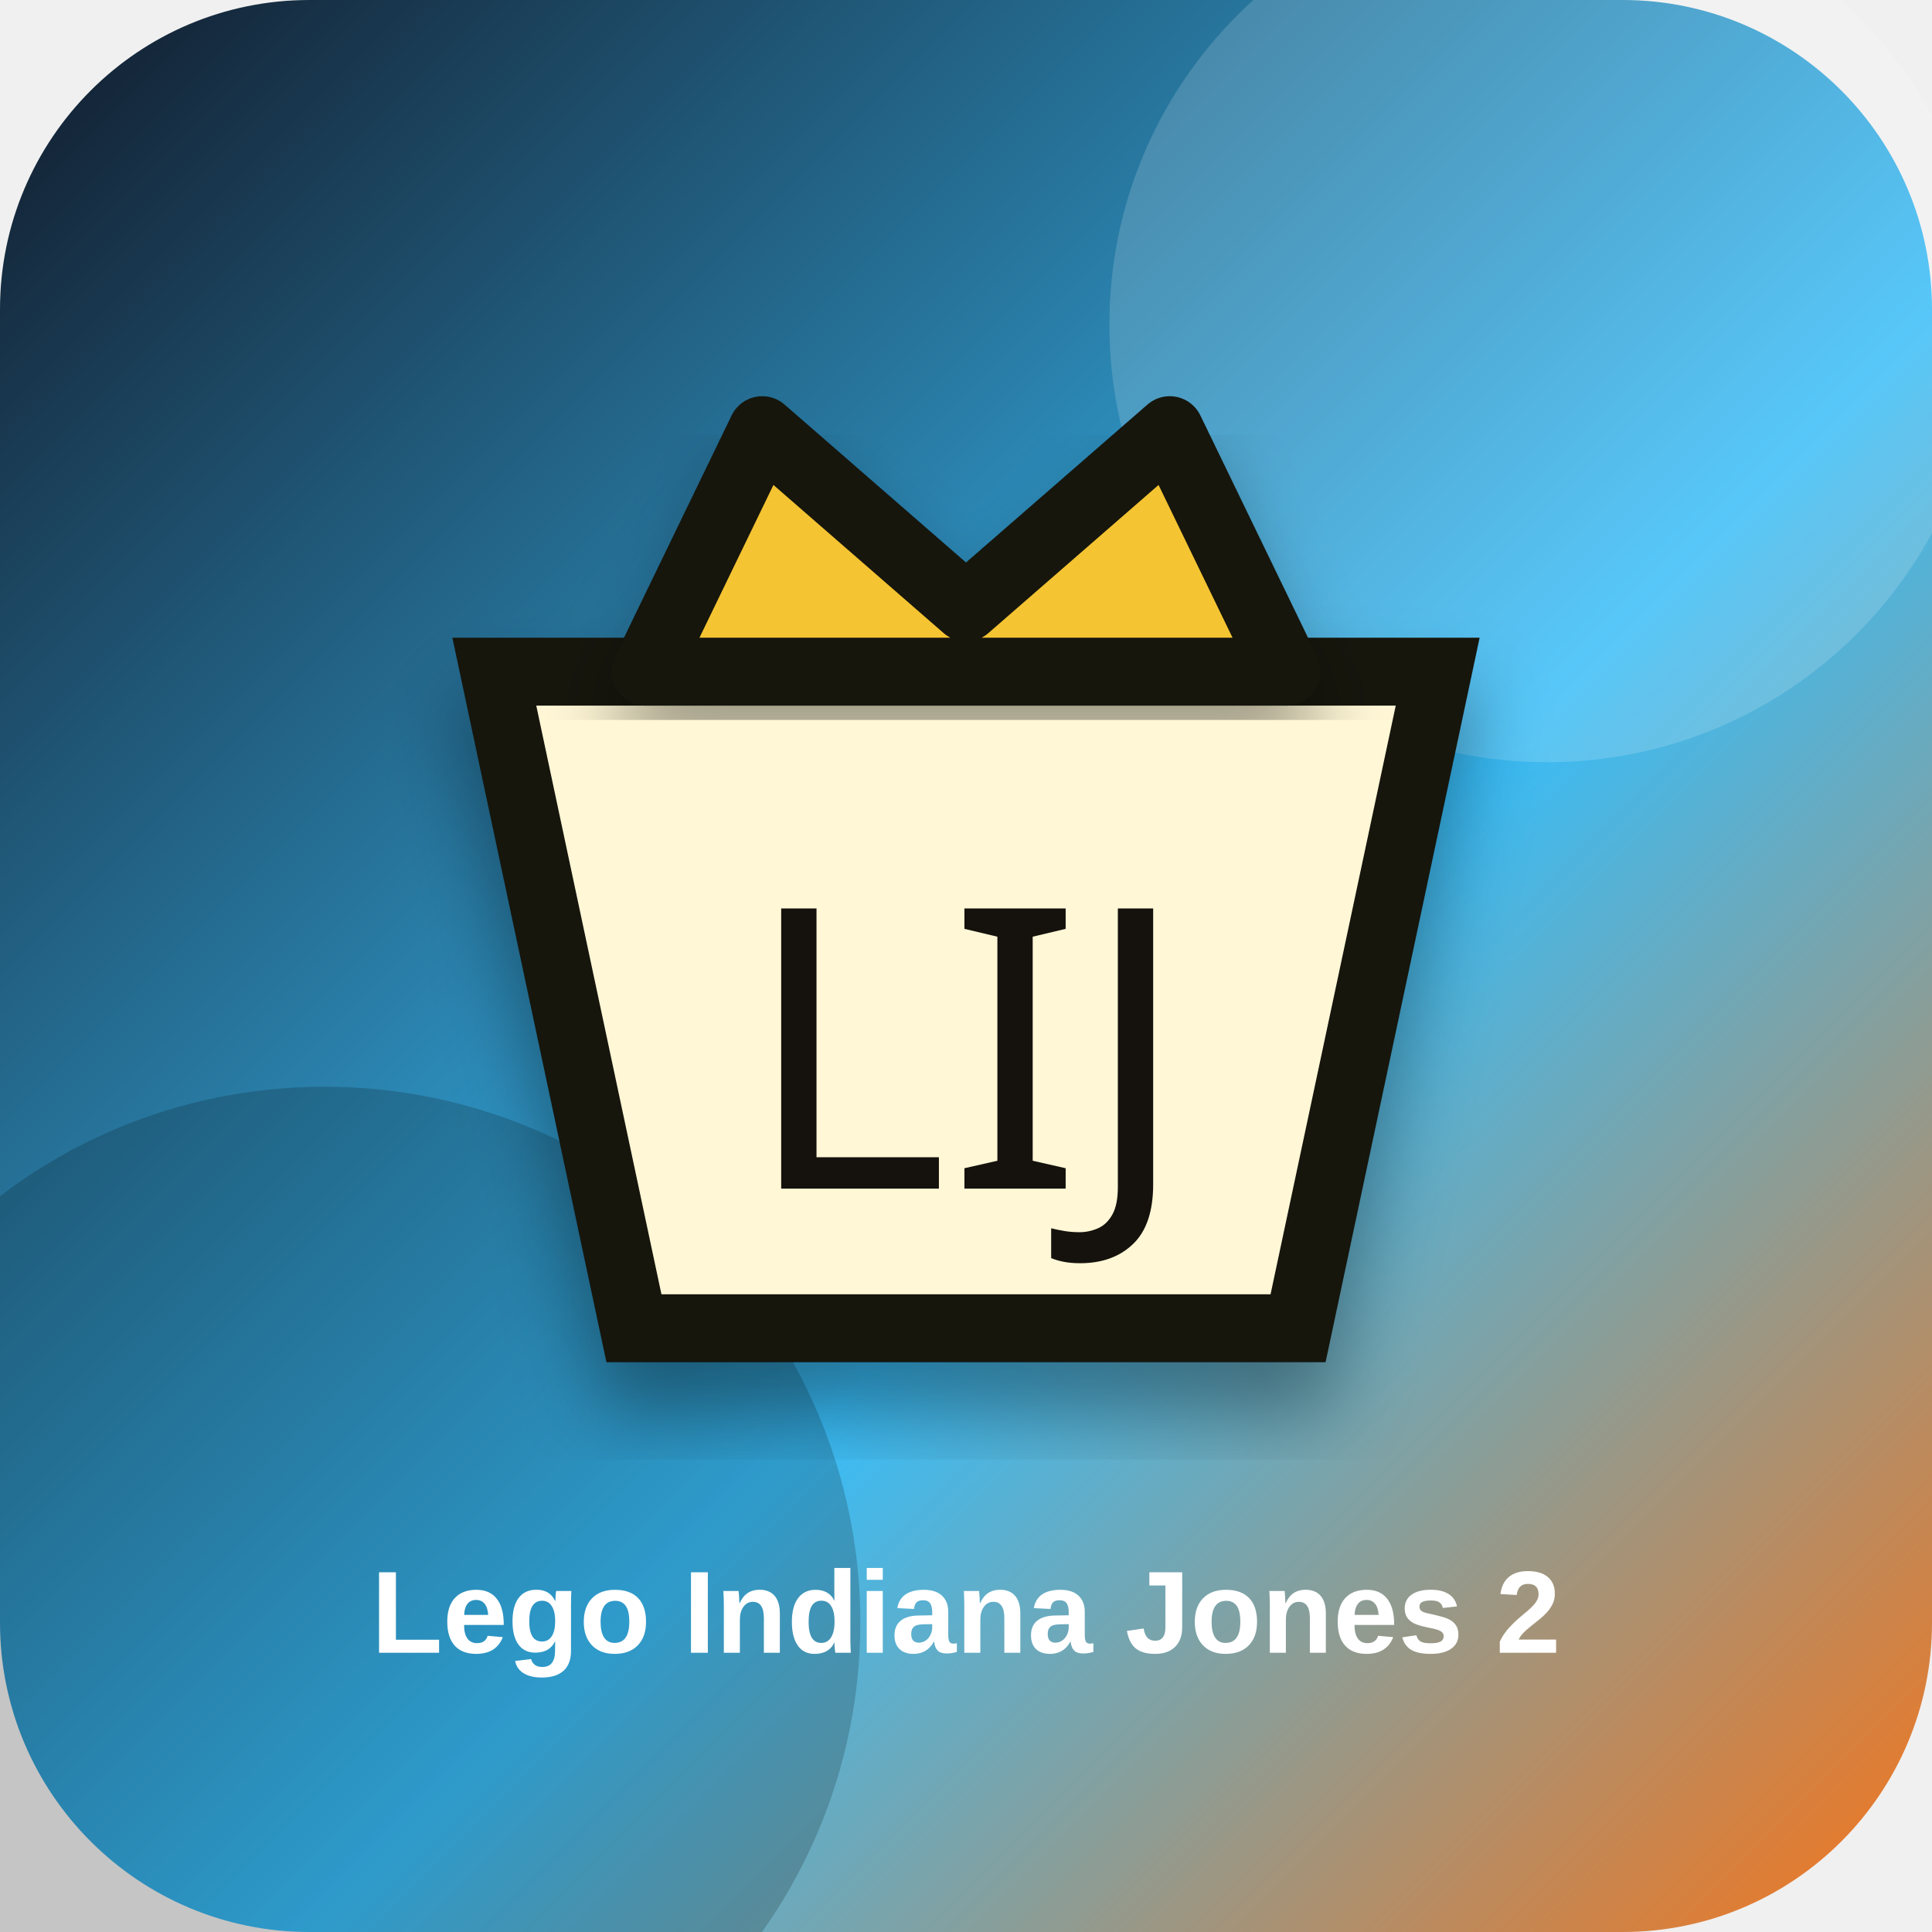
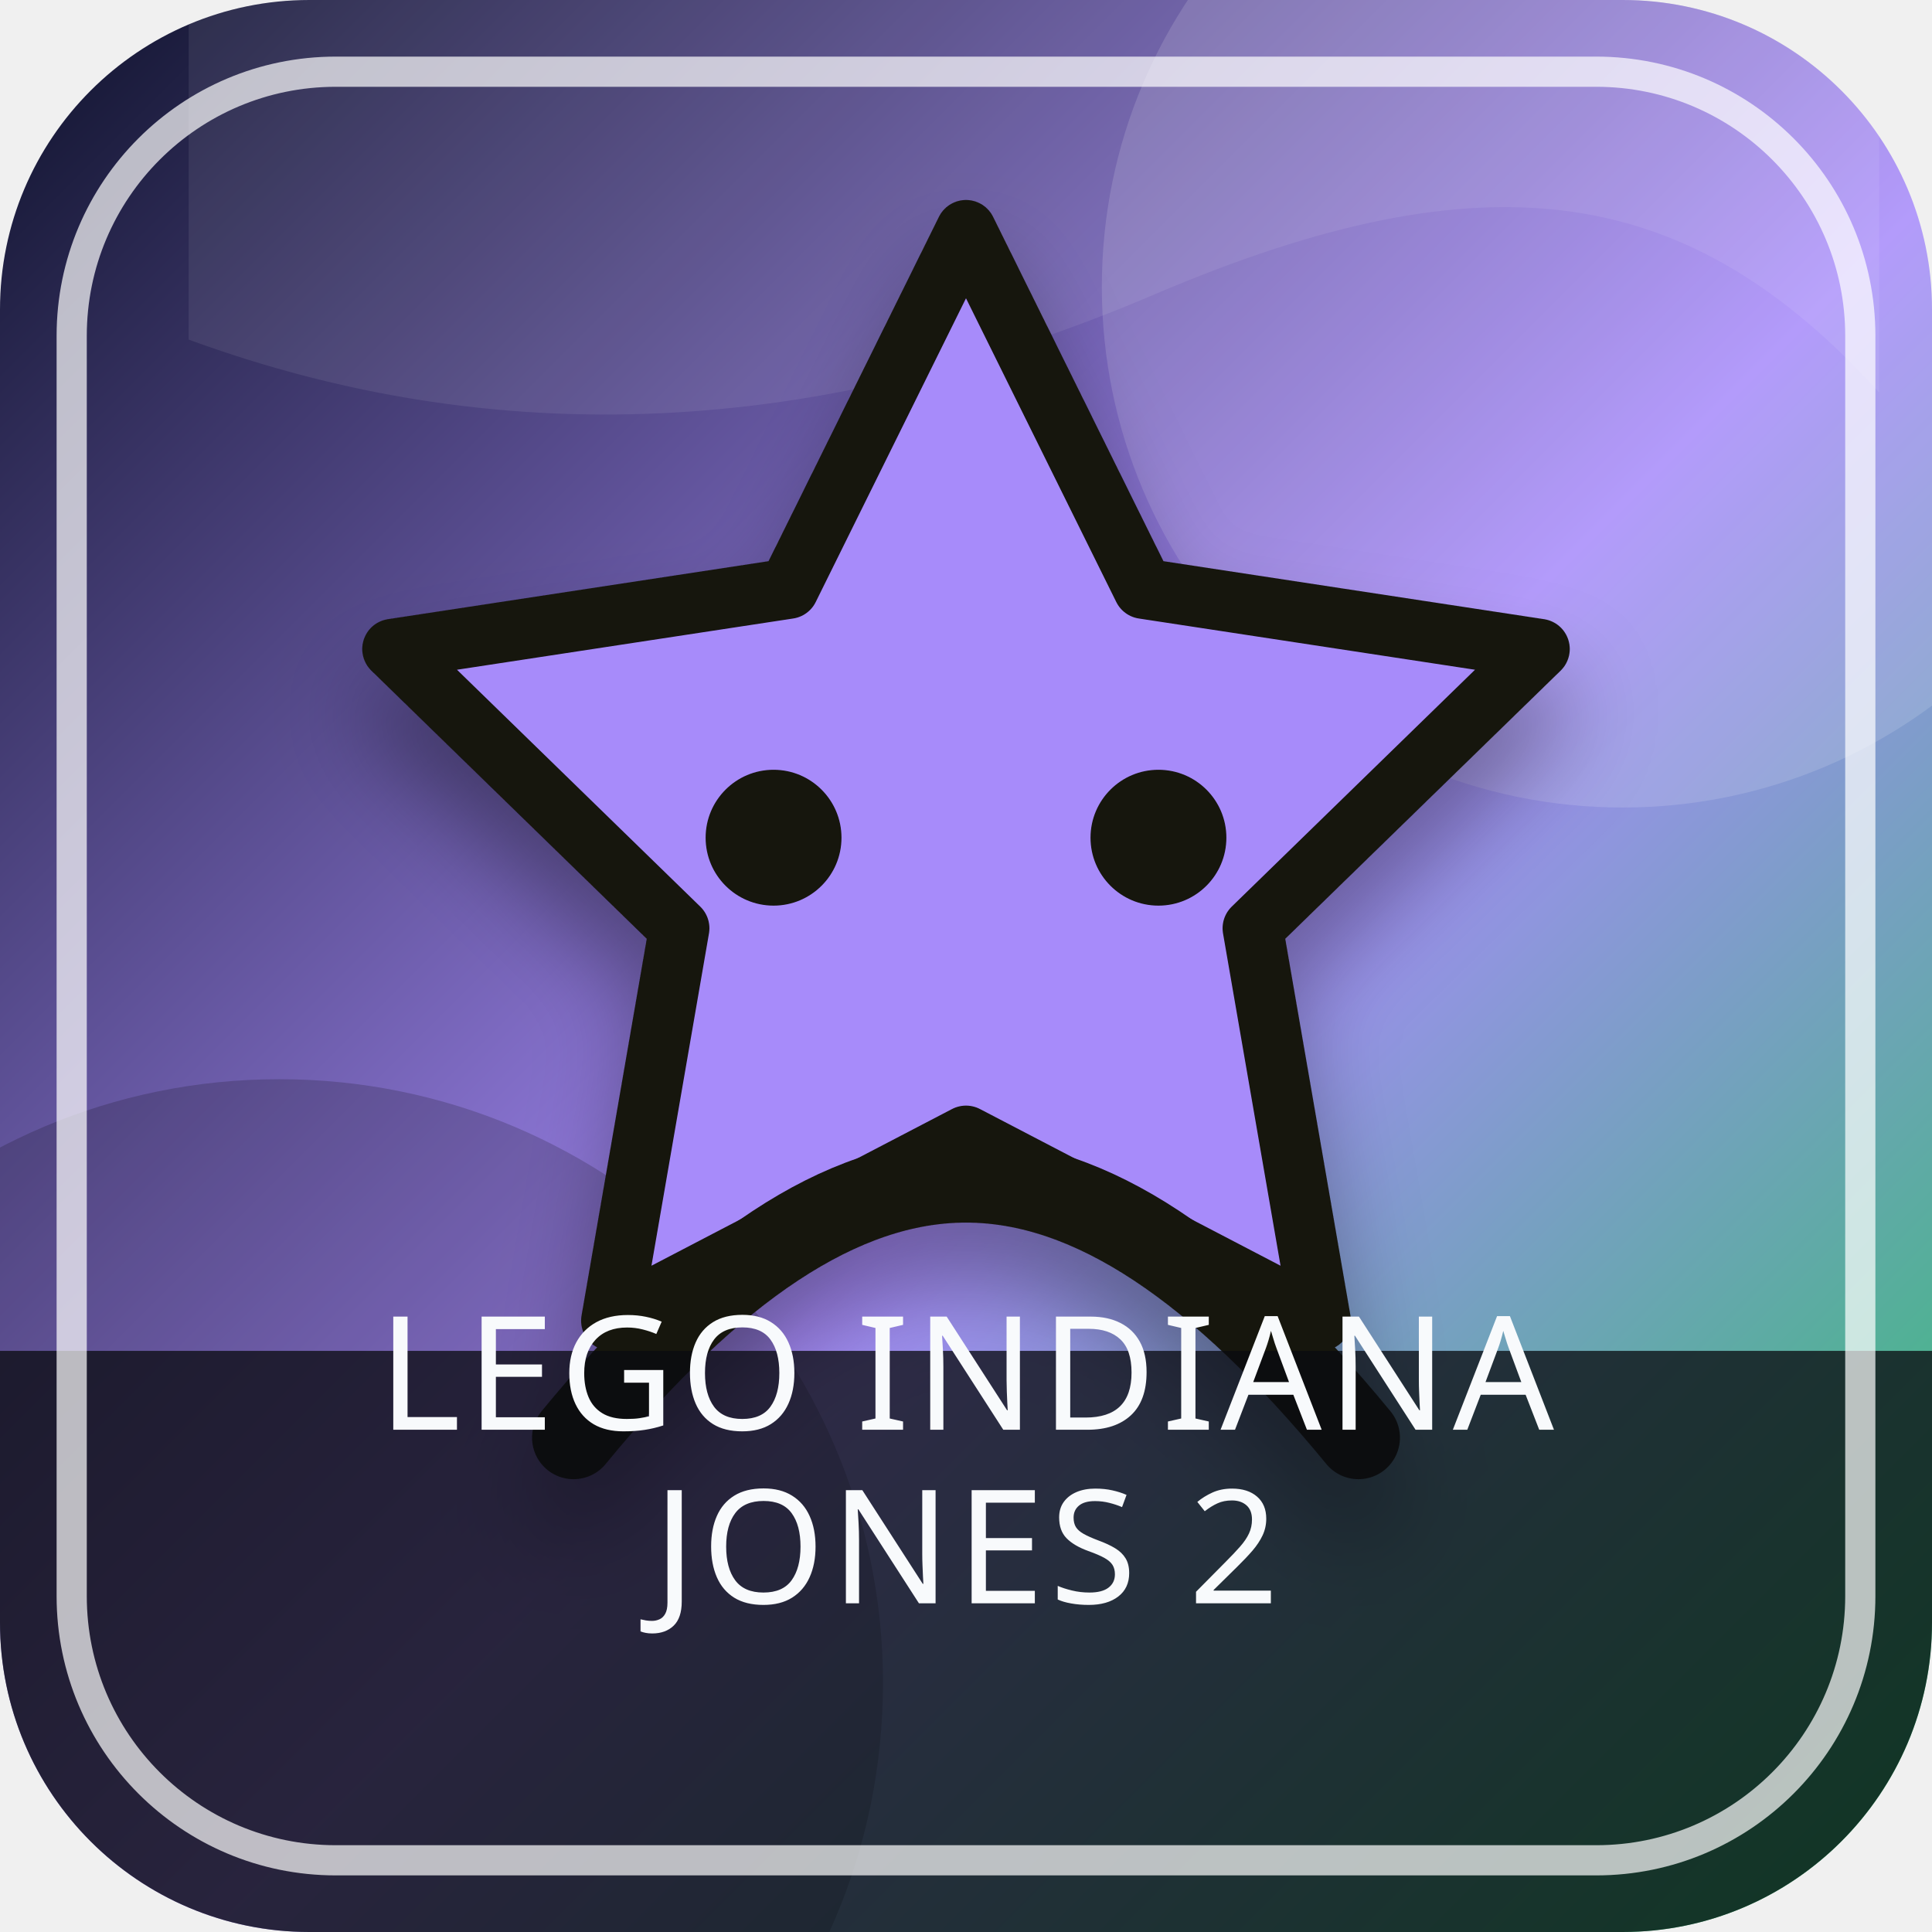
- <svg xmlns="http://www.w3.org/2000/svg" width="512" height="512" viewBox="0 0 512 512">
+ <svg xmlns="http://www.w3.org/2000/svg" width="512" height="512" viewBox="0 0 512 512" role="img" aria-label="Lego Indiana Jones 2">
  <defs>
    <linearGradient id="bg" x1="0" y1="0" x2="1" y2="1">
-       <stop offset="0" stop-color="#111827" />
-       <stop offset=".58" stop-color="#38bdf8" />
-       <stop offset="1" stop-color="#f97316" />
+       <stop offset="0" stop-color="#0c1028" />
+       <stop offset=".55" stop-color="#a78bfa" />
+       <stop offset="1" stop-color="#22c55e" />
    </linearGradient>
-     <filter id="shadow" x="-20%" y="-20%" width="140%" height="140%">
-       <feDropShadow dx="0" dy="14" stdDeviation="10" flood-color="#000" flood-opacity=".36" />
+     <filter id="shadow" x="-20%" y="-20%" width="140%" height="150%">
+       <feDropShadow dx="0" dy="16" stdDeviation="12" flood-color="#000" flood-opacity=".35" />
    </filter>
+     <clipPath id="round">
+       <rect width="512" height="512" rx="82" />
+     </clipPath>
  </defs>
-   <rect width="512" height="512" rx="82" fill="url(#bg)" />
-   <circle cx="410" cy="86" r="116" fill="#fff" opacity=".16" />
-   <circle cx="86" cy="430" r="142" fill="#000" opacity=".18" />
-   <path d="M131 178h250l-37 174H168z" fill="#fff7d6" stroke="#15120d" stroke-width="18" filter="url(#shadow)" />
-   <path d="M171 178l31-64 54 47 54-47 31 64z" fill="#f4c430" stroke="#15120d" stroke-width="18" stroke-linejoin="round" filter="url(#shadow)" />
-   <text x="256" y="315" text-anchor="middle" font-family="Impact, Arial Black, sans-serif" font-size="104" fill="#15120d">LIJ</text>
-   <text x="256" y="438" text-anchor="middle" font-family="Trebuchet MS, Arial, sans-serif" font-size="31" font-weight="900" fill="#fff">Lego Indiana Jones 2</text>
+   <g clip-path="url(#round)">
+     <rect width="512" height="512" fill="url(#bg)" />
+     <circle cx="430" cy="76" r="138" fill="#fff" opacity=".14" />
+     <circle cx="74" cy="446" r="160" fill="#000" opacity=".18" />
+     <path d="M50 90c82 30 167 26 256-12s142-29 192 26v-154H50z" fill="#fff" opacity=".08" />
+     <g filter="url(#shadow)" transform="translate(0 -16)">
+       <path d="M256 77l47 95 105 16-76 74 18 104-94-49-94 49 18-104-76-74 105-16z" fill="#a78bfa" stroke="#15120d" stroke-width="16" stroke-linecap="round" stroke-linejoin="round" />
+       <path d="M152 397c37-45 71-68 104-68s67 23 104 68" fill="none" stroke="#15120d" stroke-width="22" stroke-linecap="round" />
+       <circle cx="205" cy="238" r="18" fill="#15120d" />
+       <circle cx="307" cy="238" r="18" fill="#15120d" />
+     </g>
+     <rect x="0" y="358" width="512" height="154" fill="#090b10" opacity=".76" />
+     <text x="256" y="378.9" text-anchor="middle" font-family="Impact, 'Arial Black', sans-serif" font-size="42" letter-spacing="1.4" fill="#f8fafc">LEGO INDIANA</text>
+     <text x="256" y="424.9" text-anchor="middle" font-family="Impact, 'Arial Black', sans-serif" font-size="42" letter-spacing="1.4" fill="#f8fafc">JONES 2</text>
+     <rect x="19" y="19" width="474" height="474" rx="70" fill="none" stroke="#fff" stroke-width="8" opacity=".7" />
+   </g>
</svg>
